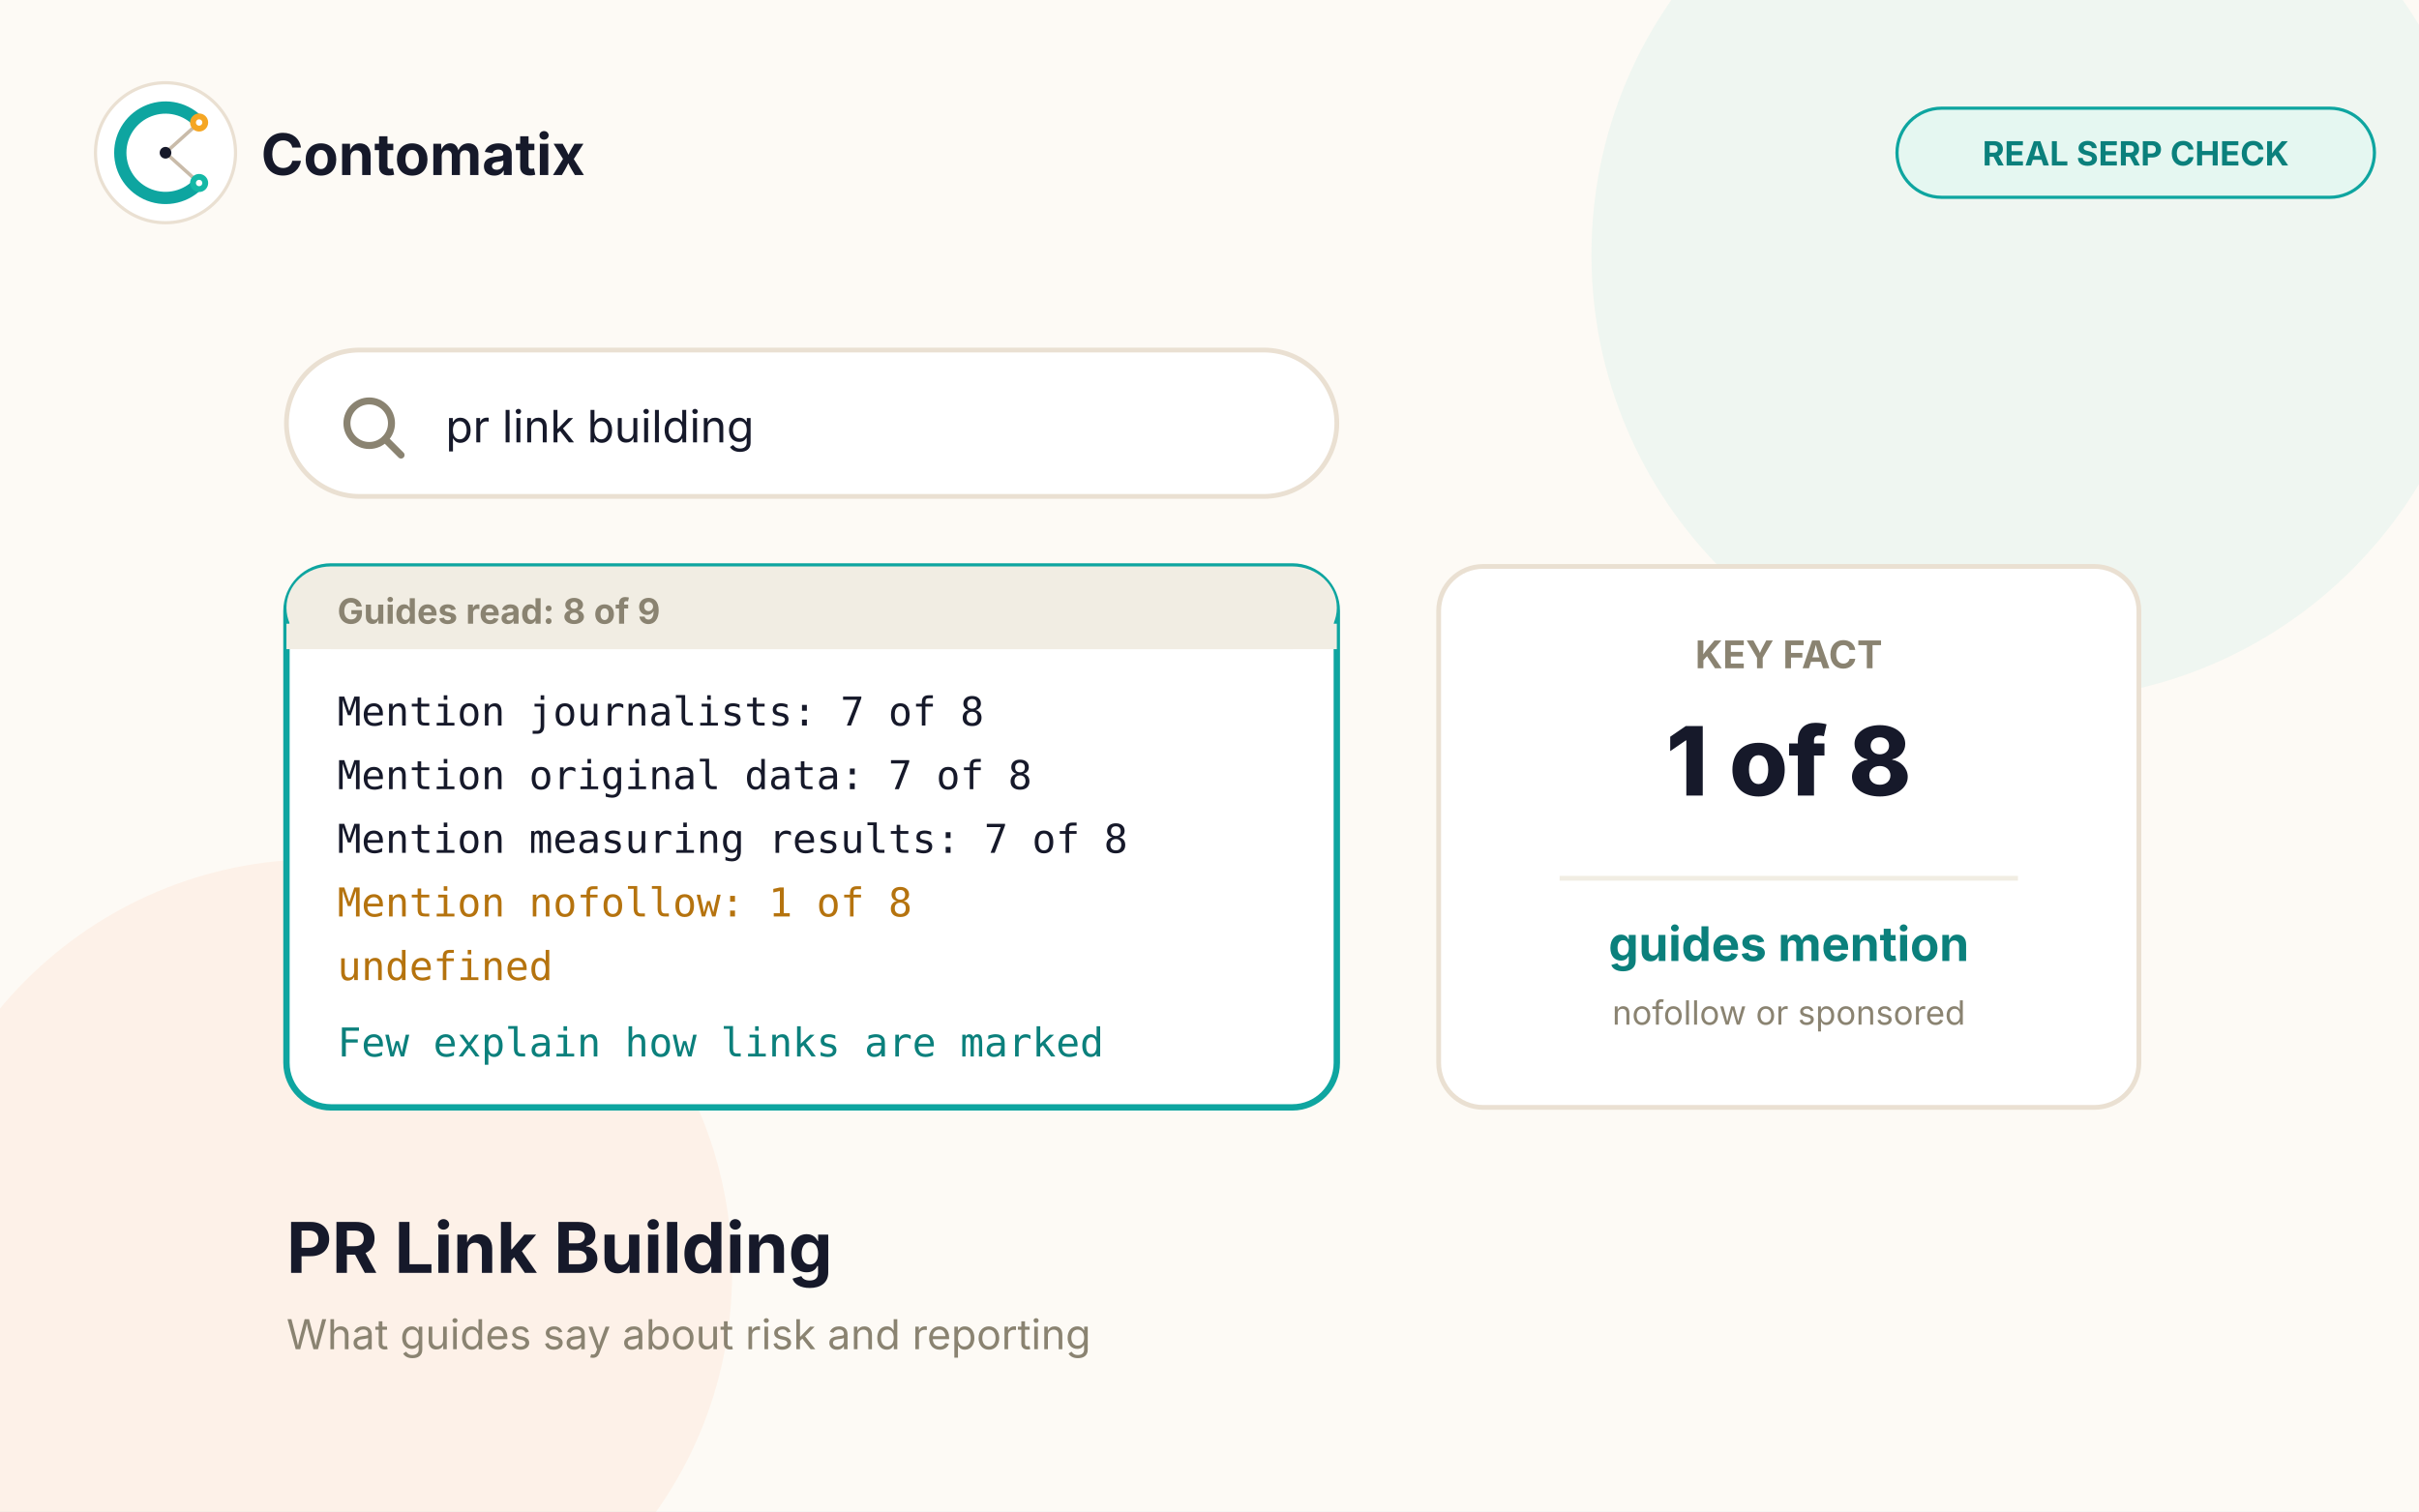
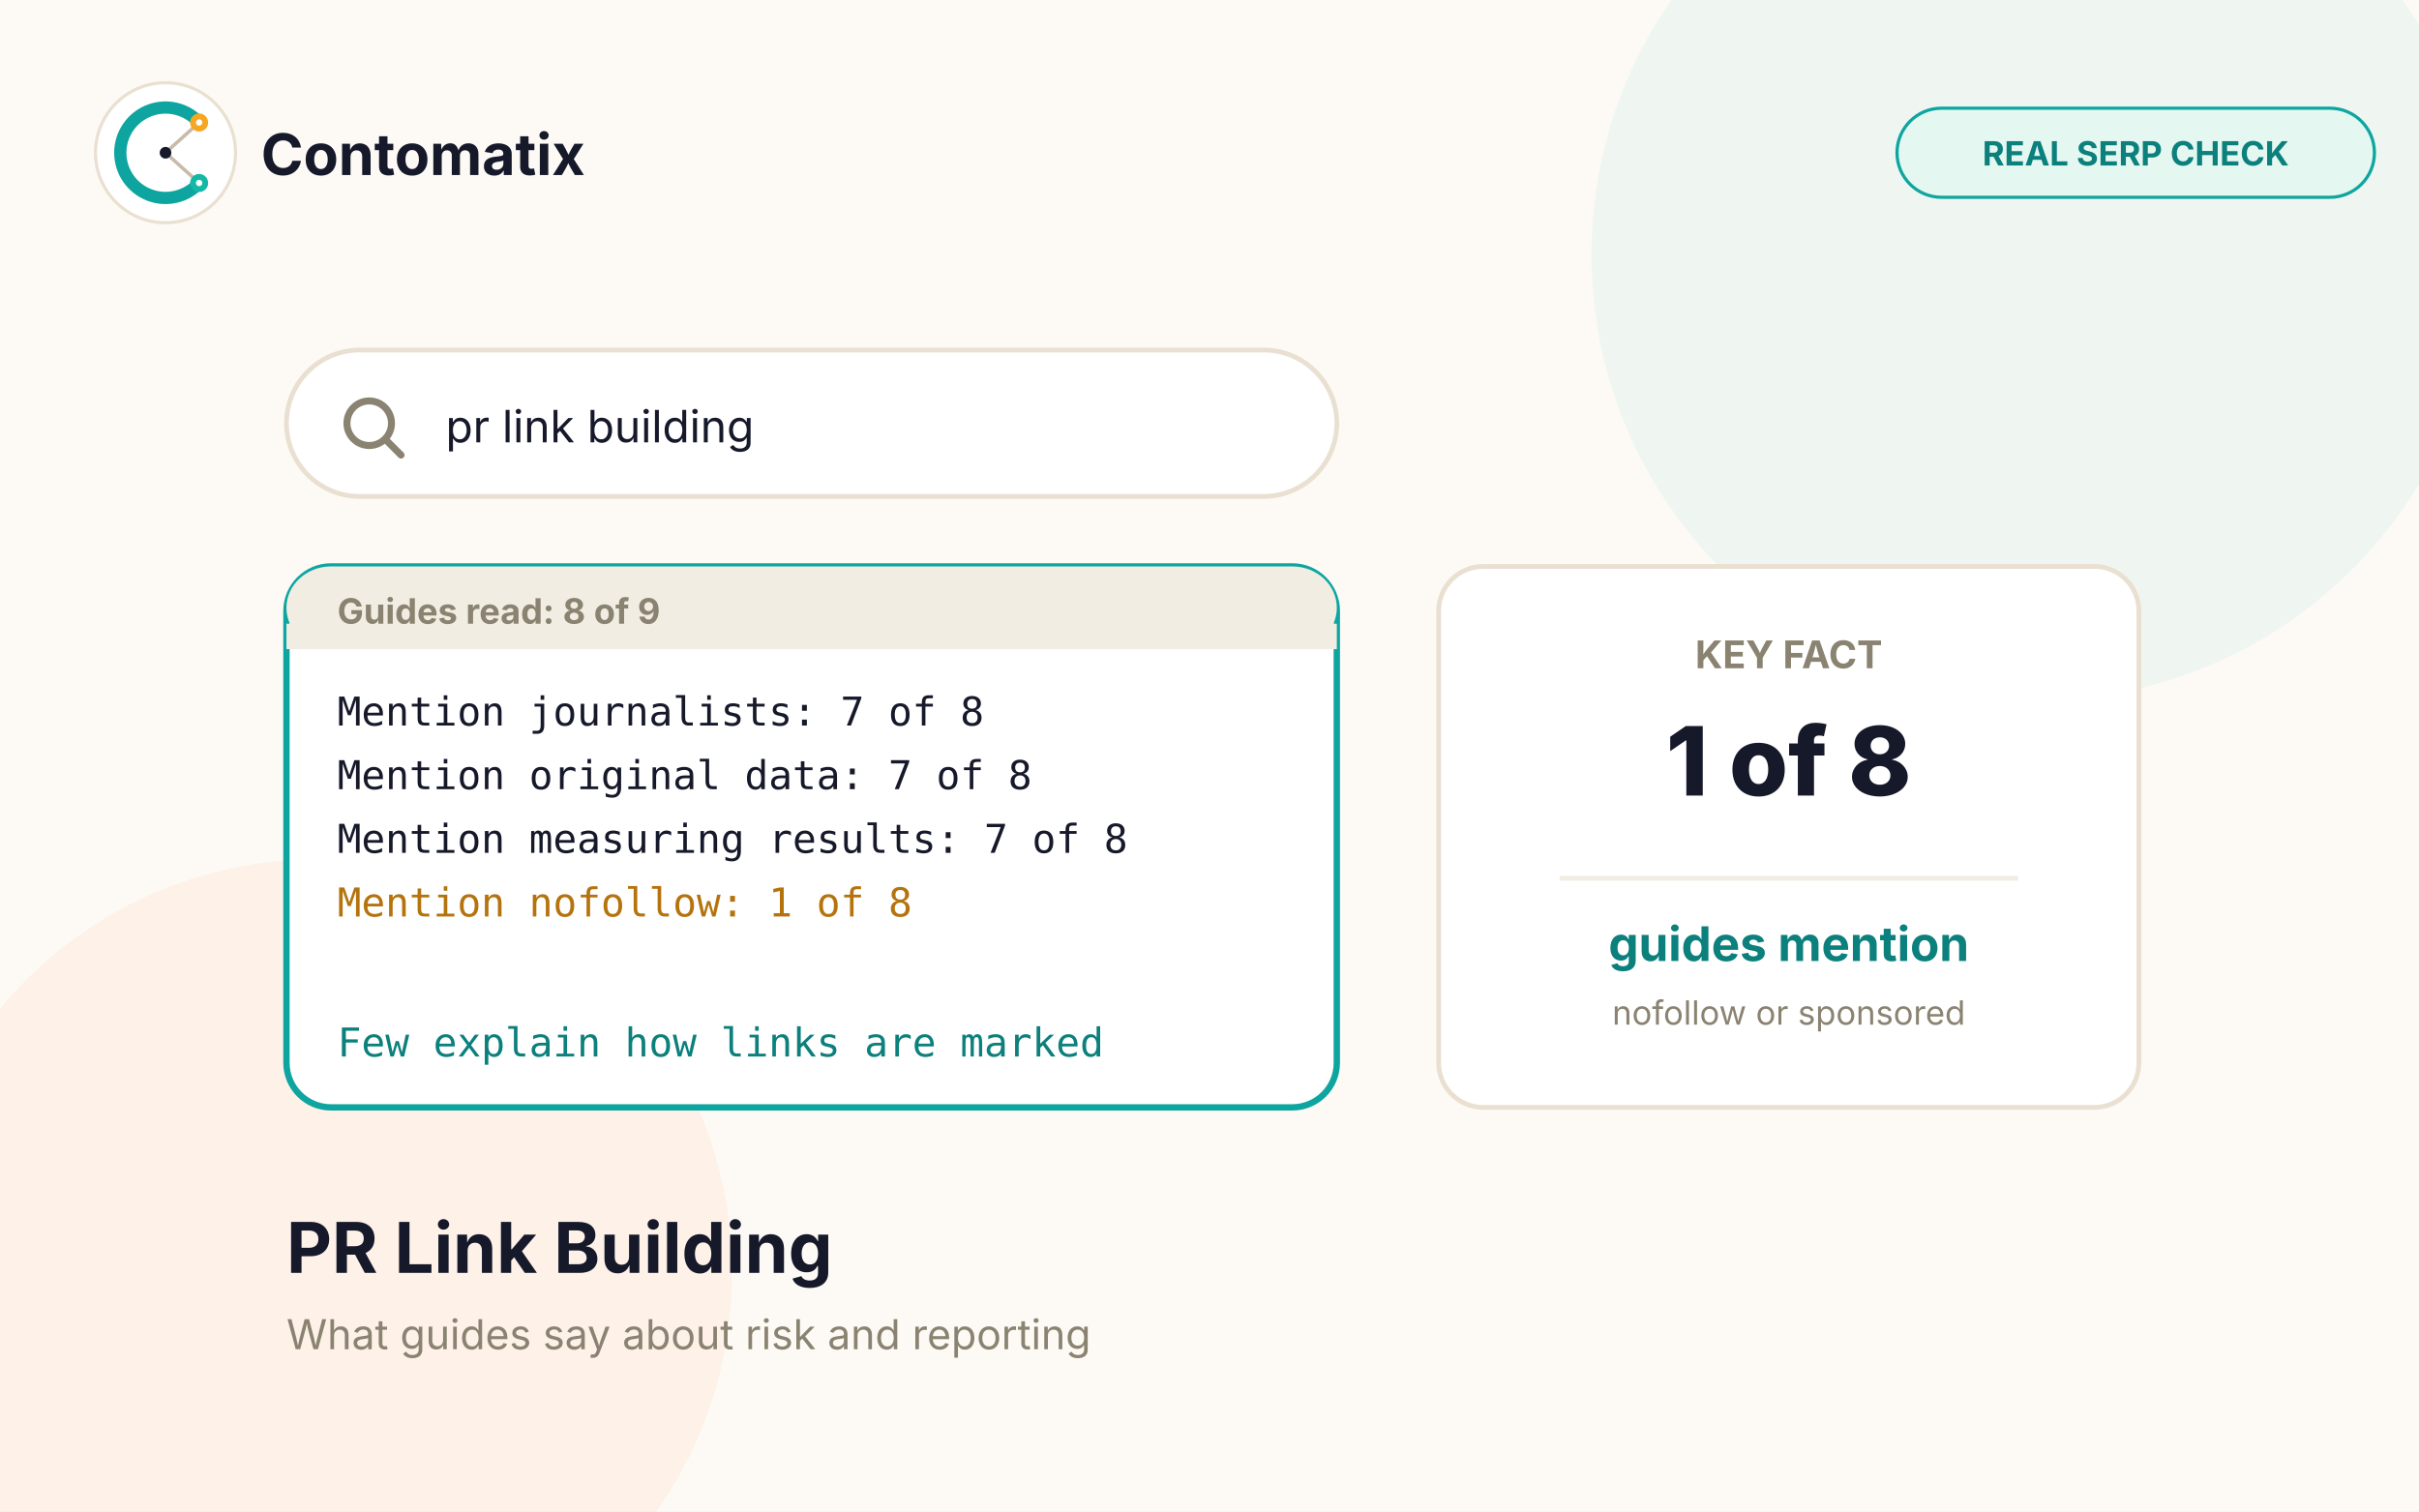
<svg xmlns="http://www.w3.org/2000/svg" viewBox="0 0 760 475" font-family="Inter, -apple-system, sans-serif">
  <rect width="760" height="475" fill="#FDFAF5" />
  <circle cx="640" cy="80" r="140" fill="rgba(20,184,166,0.06)" />
  <circle cx="100" cy="400" r="130" fill="rgba(249,115,22,0.06)" />
  <g>
    <circle cx="52" cy="48" r="22" fill="#FFFFFF" stroke="#EAE0D2" />
    <g transform="translate(30,26) scale(0.9167)">
      <path d="M 35.52 13.63 A 15.5 15.5 0 1 0 35.52 34.37" fill="none" stroke="#0EA5A0" stroke-width="4.2" stroke-linecap="round" />
      <line x1="35.52" y1="13.63" x2="24" y2="24" stroke="#C9BBA9" stroke-width="1.2" />
      <line x1="35.52" y1="34.37" x2="24" y2="24" stroke="#C9BBA9" stroke-width="1.2" />
      <circle cx="35.52" cy="13.63" r="3.1" fill="#F5A623" />
      <circle cx="35.52" cy="13.63" r="1.1" fill="#FFFFFF" />
      <circle cx="35.52" cy="34.37" r="3.1" fill="#14B8A6" />
      <circle cx="35.52" cy="34.37" r="1.1" fill="#FFFFFF" />
      <circle cx="24" cy="24" r="2" fill="#16192A" />
    </g>
    <text x="82" y="55" font-size="18" font-weight="700" fill="#16192A">Contomatix</text>
  </g>
  <rect x="596" y="34" width="150" height="28" rx="14" fill="#E5F7F1" stroke="#0EA5A0" />
  <text x="671" y="52" font-size="10.5" font-weight="700" fill="#0B807C" text-anchor="middle">REAL SERP CHECK</text>
  <g>
    <rect x="90" y="110" width="330" height="46" rx="23" fill="#FFFFFF" stroke="#EAE0D2" stroke-width="1.5" />
    <circle cx="116" cy="133" r="7" fill="none" stroke="#8A8371" stroke-width="2.2" />
    <line x1="121" y1="138" x2="126" y2="143" stroke="#8A8371" stroke-width="2.2" stroke-linecap="round" />
    <text x="140" y="139" font-size="14" fill="#16192A">pr link building</text>
  </g>
  <g>
    <rect x="90" y="178" width="330" height="170" rx="14" fill="#FFFFFF" stroke="#0EA5A0" stroke-width="2" />
    <rect x="90" y="178" width="330" height="26" rx="14" fill="#F1EDE3" />
    <rect x="90" y="196" width="330" height="8" fill="#F1EDE3" />
    <text x="106" y="196" font-size="11" font-weight="700" fill="#8A8371">Guides read: 8 of 9</text>
    <text x="106" y="228" font-family="Consolas, monospace" font-size="12.5" fill="#16192A">Mention journalists: 7 of 8</text>
    <text x="106" y="248" font-family="Consolas, monospace" font-size="12.5" fill="#16192A">Mention original data: 7 of 8</text>
    <text x="106" y="268" font-family="Consolas, monospace" font-size="12.5" fill="#16192A">Mention measuring results: 7 of 8</text>
    <text x="106" y="288" font-family="Consolas, monospace" font-size="12.5" fill="#B5730E">Mention nofollow: 1 of 8</text>
-     <text x="106" y="308" font-family="Consolas, monospace" font-size="12.5" fill="#B5730E">undefined</text>
+     <text x="106" y="308" font-family="Consolas, monospace" font-size="12.5" fill="#B5730E" />
    <text x="106" y="332" font-family="Consolas, monospace" font-size="12.5" fill="#0B807C">Few explain how links are marked</text>
  </g>
  <g>
    <rect x="452" y="178" width="220" height="170" rx="14" fill="#FFFFFF" stroke="#EAE0D2" stroke-width="1.5" />
    <text x="562" y="210" font-size="12" font-weight="700" fill="#8A8371" text-anchor="middle">KEY FACT</text>
    <text x="562" y="250" font-size="30" font-weight="800" fill="#16192A" text-anchor="middle">1 of 8</text>
    <line x1="490" y1="276" x2="634" y2="276" stroke="#F1EDE3" stroke-width="1.5" />
    <text x="562" y="302" font-size="15" font-weight="700" fill="#0B807C" text-anchor="middle">guides mention</text>
    <text x="562" y="322" font-size="10.5" fill="#8A8371" text-anchor="middle">nofollow or sponsored</text>
  </g>
  <text x="90" y="400" font-size="22" font-weight="700" fill="#16192A">PR Link Building</text>
  <text x="90" y="424" font-size="13" fill="#8A8371">What guides say about risk and reporting</text>
</svg>
